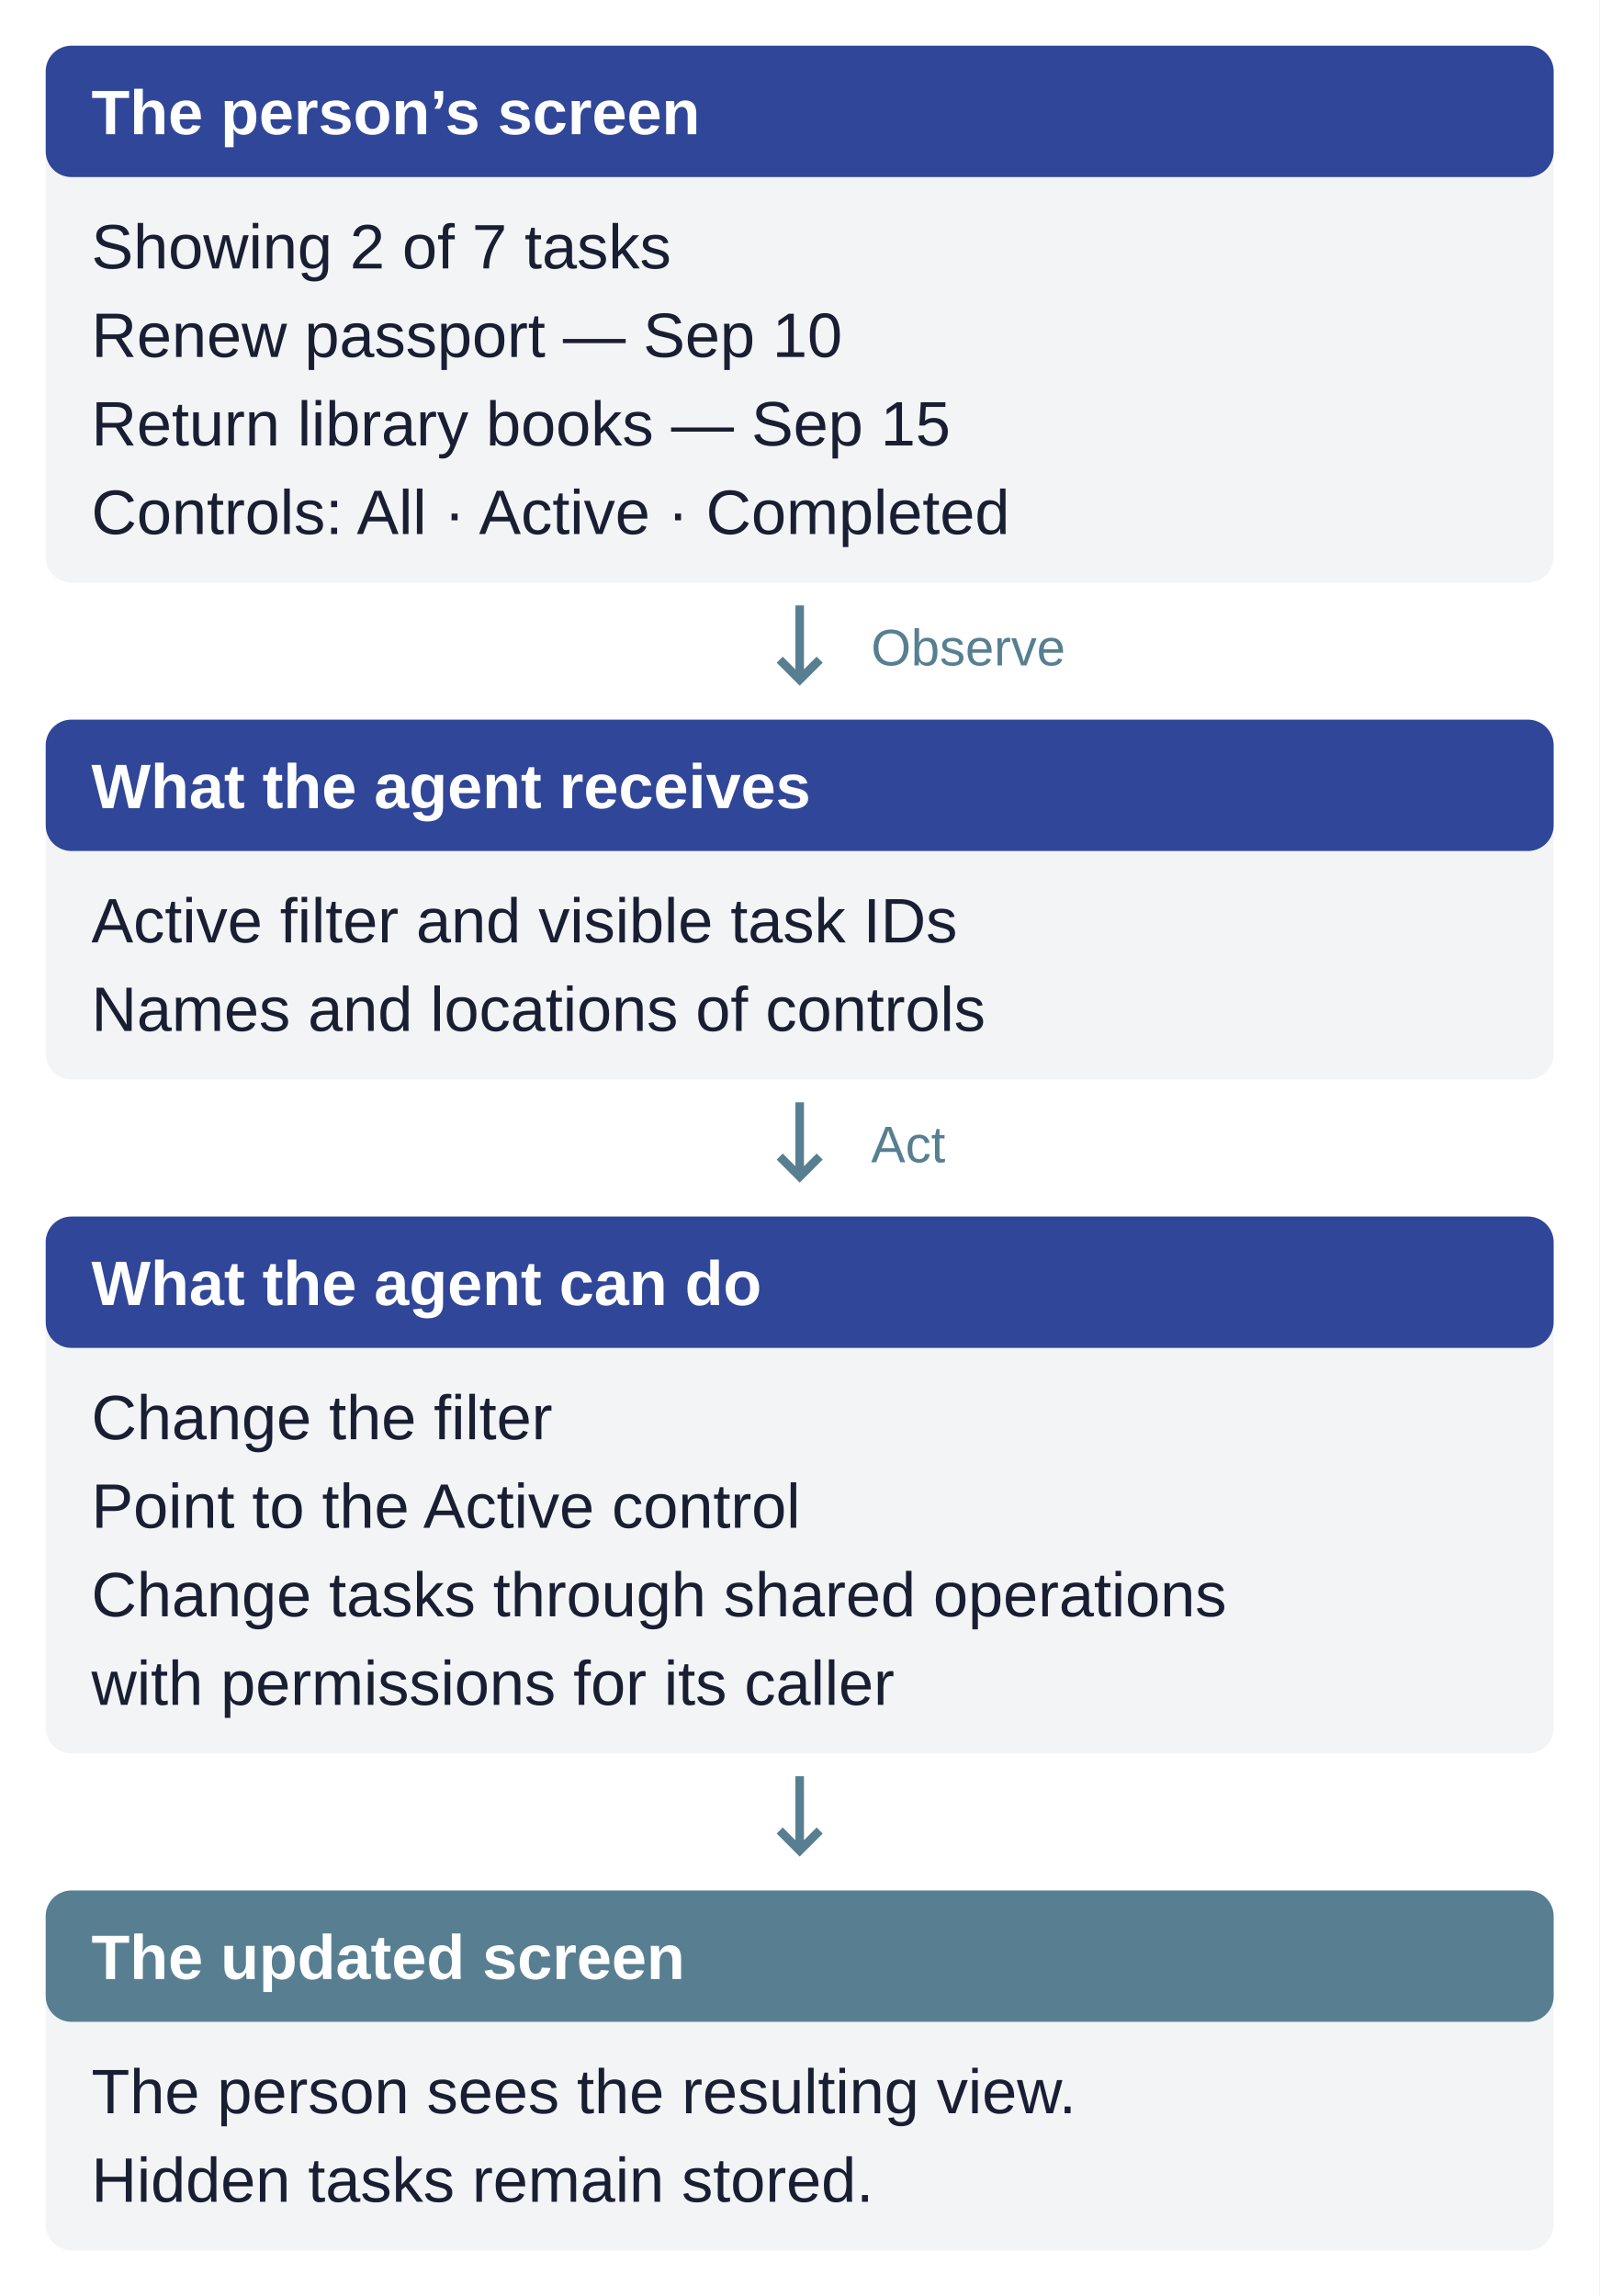
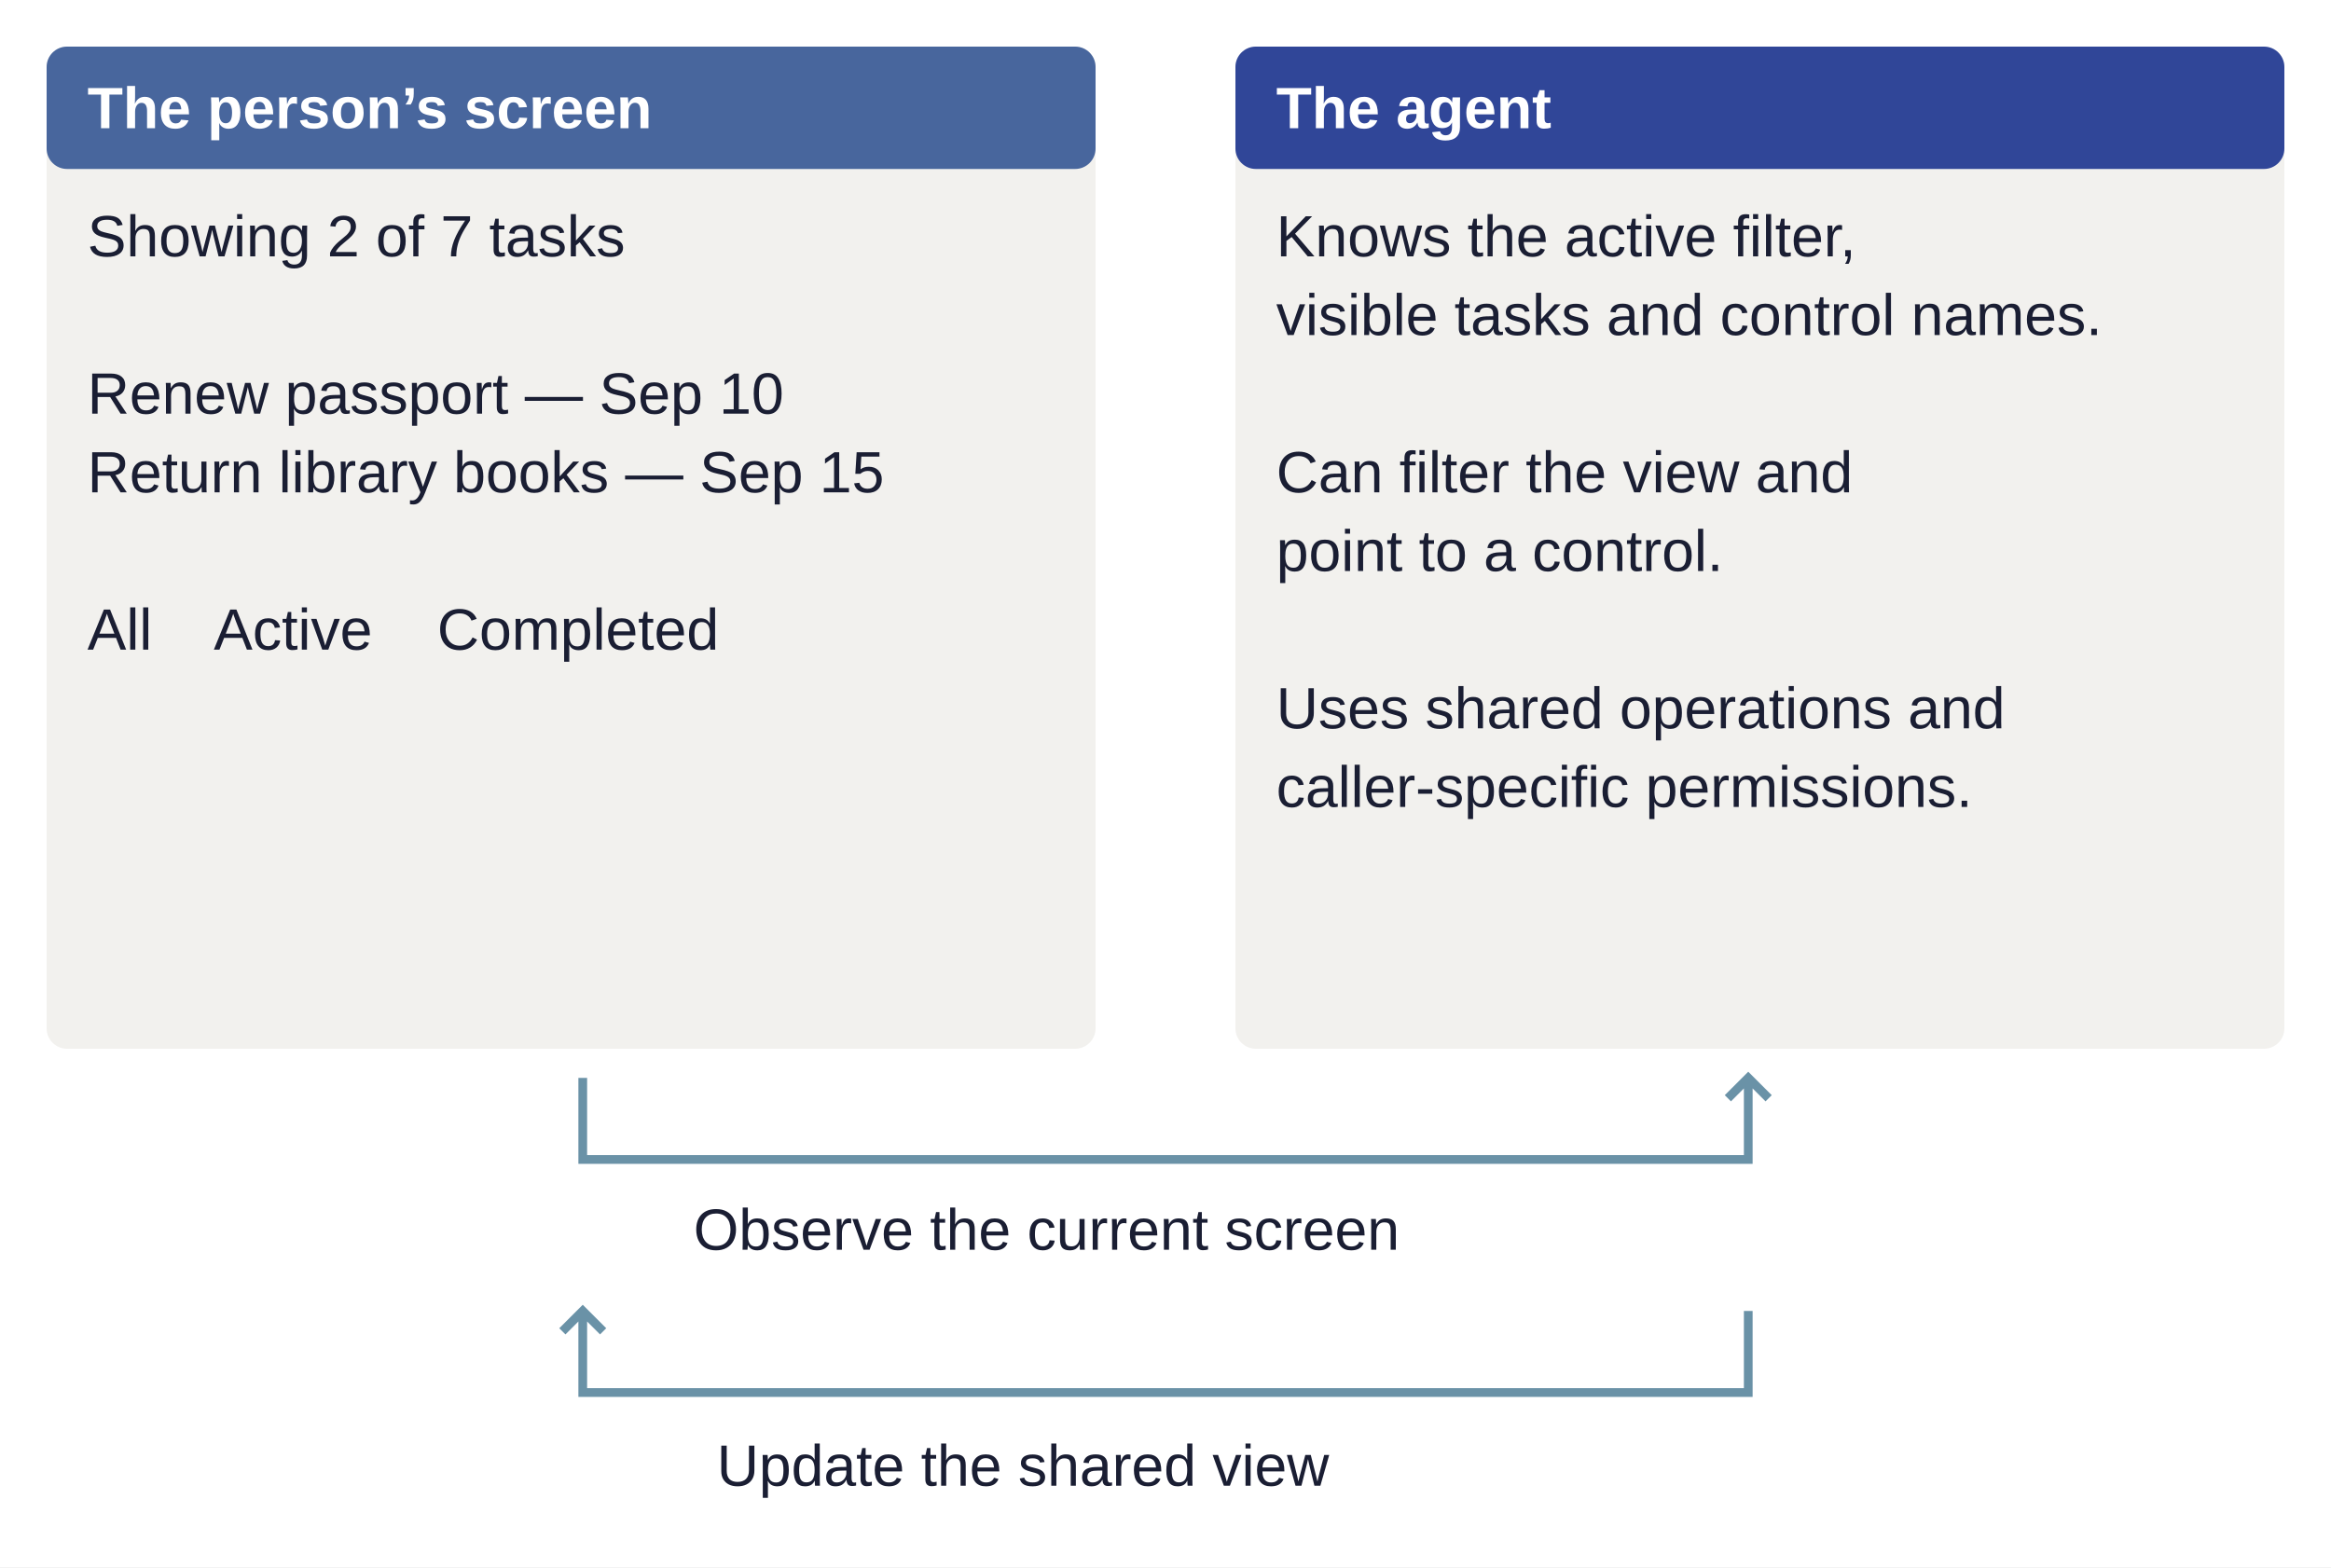
- <svg xmlns="http://www.w3.org/2000/svg" width="560" height="804" viewBox="0 0 560 804" role="img" aria-label="The agent reads the active filter, visible tasks and control names, then uses shared operations to filter or highlight the screen.">
-   <rect width="560" height="804" fill="white" />
-   <rect x="16" y="16" width="528" height="188" rx="9" fill="#f3f4f6" />
-   <rect x="16" y="16" width="528" height="46" rx="9" fill="#304698" />
-   <text x="32" y="47" font-family="Arial, sans-serif" font-size="22" fill="white" font-weight="700">The person’s screen</text>
-   <text x="32" y="94" font-family="Arial, sans-serif" font-size="22" fill="#1a1e33">Showing 2 of 7 tasks</text>
-   <text x="32" y="125" font-family="Arial, sans-serif" font-size="22" fill="#1a1e33">Renew passport — Sep 10</text>
-   <text x="32" y="156" font-family="Arial, sans-serif" font-size="22" fill="#1a1e33">Return library books — Sep 15</text>
-   <text x="32" y="187" font-family="Arial, sans-serif" font-size="22" fill="#1a1e33">Controls: All · Active · Completed</text>
-   <path d="M280 212 v26 m-7 -7 l7 7 7 -7" fill="none" stroke="#577f91" stroke-width="3" />
-   <text x="305" y="233" font-family="Arial, sans-serif" font-size="18" fill="#577f91">Observe</text>
-   <rect x="16" y="252" width="528" height="126" rx="9" fill="#f3f4f6" />
-   <rect x="16" y="252" width="528" height="46" rx="9" fill="#304698" />
-   <text x="32" y="283" font-family="Arial, sans-serif" font-size="22" fill="white" font-weight="700">What the agent receives</text>
-   <text x="32" y="330" font-family="Arial, sans-serif" font-size="22" fill="#1a1e33">Active filter and visible task IDs</text>
-   <text x="32" y="361" font-family="Arial, sans-serif" font-size="22" fill="#1a1e33">Names and locations of controls</text>
-   <path d="M280 386 v26 m-7 -7 l7 7 7 -7" fill="none" stroke="#577f91" stroke-width="3" />
-   <text x="305" y="407" font-family="Arial, sans-serif" font-size="18" fill="#577f91">Act</text>
-   <rect x="16" y="426" width="528" height="188" rx="9" fill="#f3f4f6" />
-   <rect x="16" y="426" width="528" height="46" rx="9" fill="#304698" />
-   <text x="32" y="457" font-family="Arial, sans-serif" font-size="22" fill="white" font-weight="700">What the agent can do</text>
-   <text x="32" y="504" font-family="Arial, sans-serif" font-size="22" fill="#1a1e33">Change the filter</text>
-   <text x="32" y="535" font-family="Arial, sans-serif" font-size="22" fill="#1a1e33">Point to the Active control</text>
-   <text x="32" y="566" font-family="Arial, sans-serif" font-size="22" fill="#1a1e33">Change tasks through shared operations</text>
-   <text x="32" y="597" font-family="Arial, sans-serif" font-size="22" fill="#1a1e33">with permissions for its caller</text>
-   <path d="M280 622 v26 m-7 -7 l7 7 7 -7" fill="none" stroke="#577f91" stroke-width="3" />
-   <rect x="16" y="662" width="528" height="126" rx="9" fill="#f3f4f6" />
-   <rect x="16" y="662" width="528" height="46" rx="9" fill="#577f91" />
-   <text x="32" y="693" font-family="Arial, sans-serif" font-size="22" fill="white" font-weight="700">The updated screen</text>
-   <text x="32" y="740" font-family="Arial, sans-serif" font-size="22" fill="#1a1e33">The person sees the resulting view.</text>
-   <text x="32" y="771" font-family="Arial, sans-serif" font-size="22" fill="#1a1e33">Hidden tasks remain stored.</text>
+ <svg xmlns="http://www.w3.org/2000/svg" width="800" height="538" viewBox="0 0 800 538" role="img" aria-label="The person’s screen and the agent exchange current screen context and shared screen actions.">
+   <rect width="800" height="538" fill="white" />
+   <rect x="16" y="16" width="360" height="344" rx="7" fill="#f2f1ee" />
+   <rect x="16" y="16" width="360" height="42" rx="7" fill="#48669d" />
+   <text xml:space="preserve" x="30" y="44" font-family="Arial, sans-serif" font-size="20" fill="white" font-weight="700">The person’s screen</text>
+   <text xml:space="preserve" x="30" y="88" font-family="Arial, sans-serif" font-size="20" fill="#1a1e33">Showing 2 of 7 tasks</text>
+   <text xml:space="preserve" x="30" y="115" font-family="Arial, sans-serif" font-size="20" fill="#1a1e33" />
+   <text xml:space="preserve" x="30" y="142" font-family="Arial, sans-serif" font-size="20" fill="#1a1e33">Renew passport — Sep 10</text>
+   <text xml:space="preserve" x="30" y="169" font-family="Arial, sans-serif" font-size="20" fill="#1a1e33">Return library books — Sep 15</text>
+   <text xml:space="preserve" x="30" y="196" font-family="Arial, sans-serif" font-size="20" fill="#1a1e33" />
+   <text xml:space="preserve" x="30" y="223" font-family="Arial, sans-serif" font-size="20" fill="#1a1e33">All    Active    Completed</text>
+   <rect x="424" y="16" width="360" height="344" rx="7" fill="#f2f1ee" />
+   <rect x="424" y="16" width="360" height="42" rx="7" fill="#304698" />
+   <text xml:space="preserve" x="438" y="44" font-family="Arial, sans-serif" font-size="20" fill="white" font-weight="700">The agent</text>
+   <text xml:space="preserve" x="438" y="88" font-family="Arial, sans-serif" font-size="20" fill="#1a1e33">Knows the active filter,</text>
+   <text xml:space="preserve" x="438" y="115" font-family="Arial, sans-serif" font-size="20" fill="#1a1e33">visible tasks and control names.</text>
+   <text xml:space="preserve" x="438" y="142" font-family="Arial, sans-serif" font-size="20" fill="#1a1e33" />
+   <text xml:space="preserve" x="438" y="169" font-family="Arial, sans-serif" font-size="20" fill="#1a1e33">Can filter the view and</text>
+   <text xml:space="preserve" x="438" y="196" font-family="Arial, sans-serif" font-size="20" fill="#1a1e33">point to a control.</text>
+   <text xml:space="preserve" x="438" y="223" font-family="Arial, sans-serif" font-size="20" fill="#1a1e33" />
+   <text xml:space="preserve" x="438" y="250" font-family="Arial, sans-serif" font-size="20" fill="#1a1e33">Uses shared operations and</text>
+   <text xml:space="preserve" x="438" y="277" font-family="Arial, sans-serif" font-size="20" fill="#1a1e33">caller-specific permissions.</text>
+   <path d="M200 370 V398 H600 V370 M593 377 l7 -7 7 7" fill="none" stroke="#6a92a7" stroke-width="3" />
+   <text xml:space="preserve" x="238" y="429" font-family="Arial, sans-serif" font-size="20" fill="#1a1e33">Observe the current screen</text>
+   <path d="M600 450 V478 H200 V450 M193 457 l7 -7 7 7" fill="none" stroke="#6a92a7" stroke-width="3" />
+   <text xml:space="preserve" x="246" y="510" font-family="Arial, sans-serif" font-size="20" fill="#1a1e33">Update the shared view</text>
</svg>
